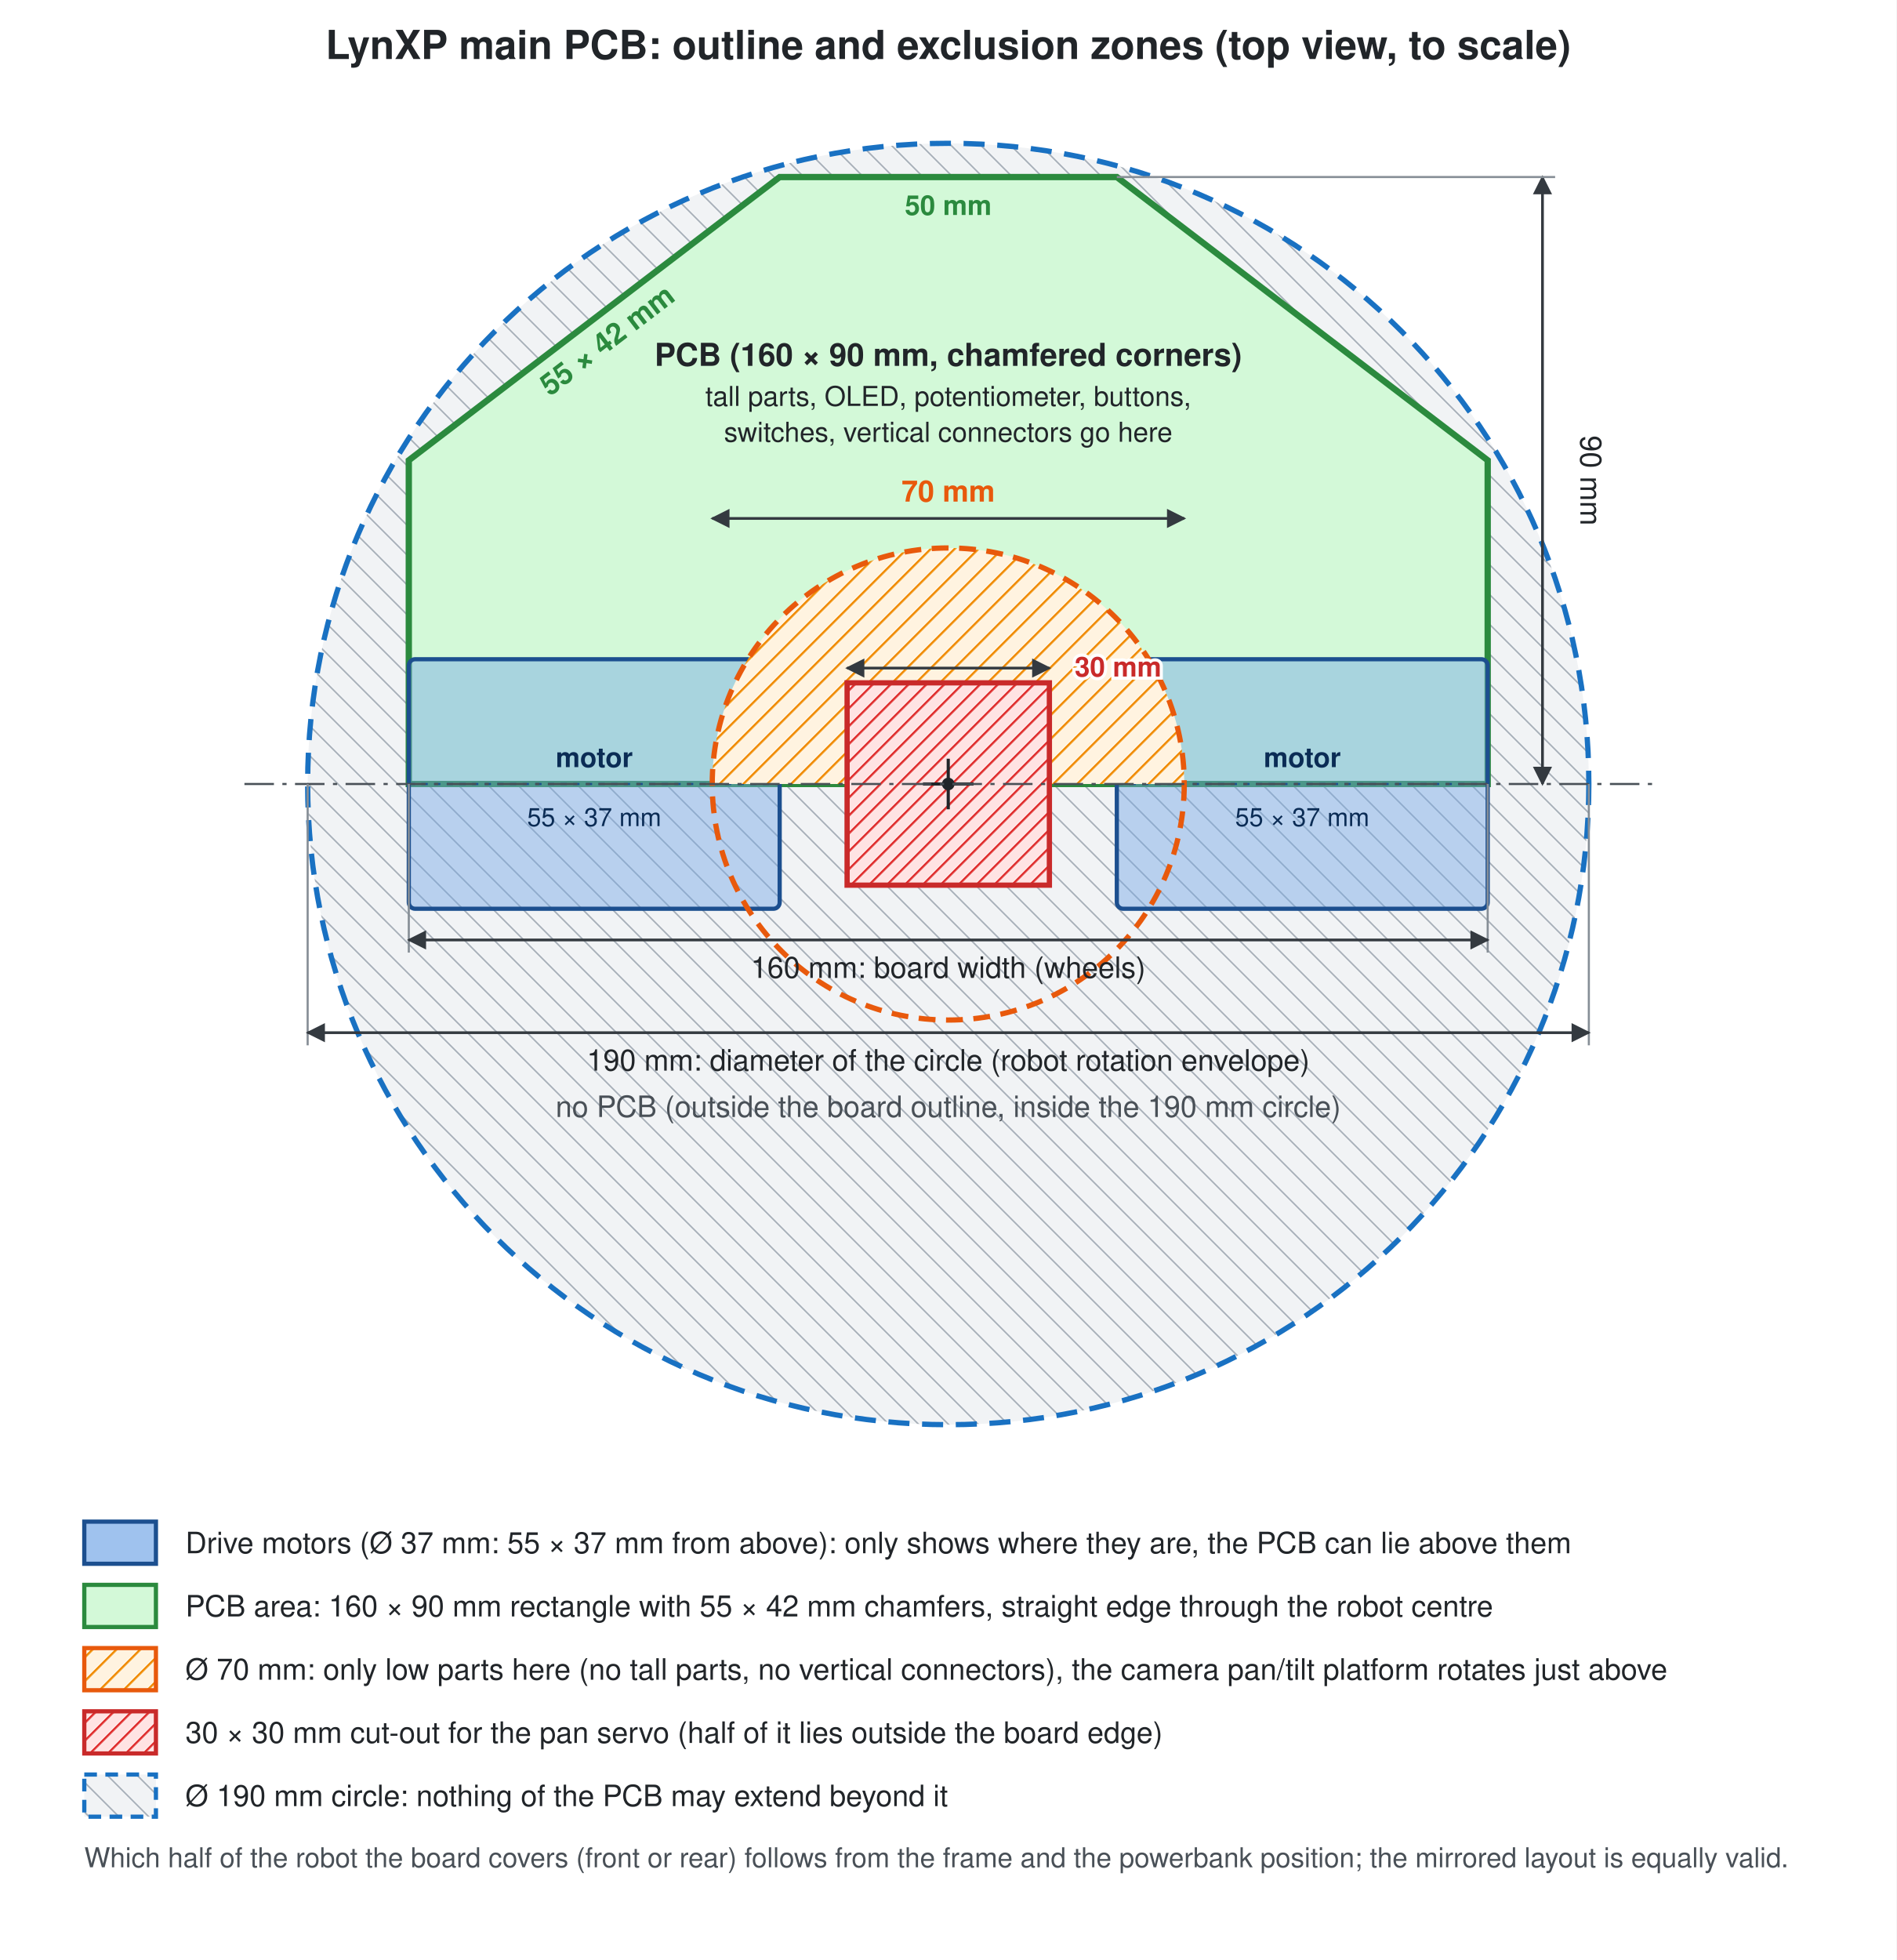
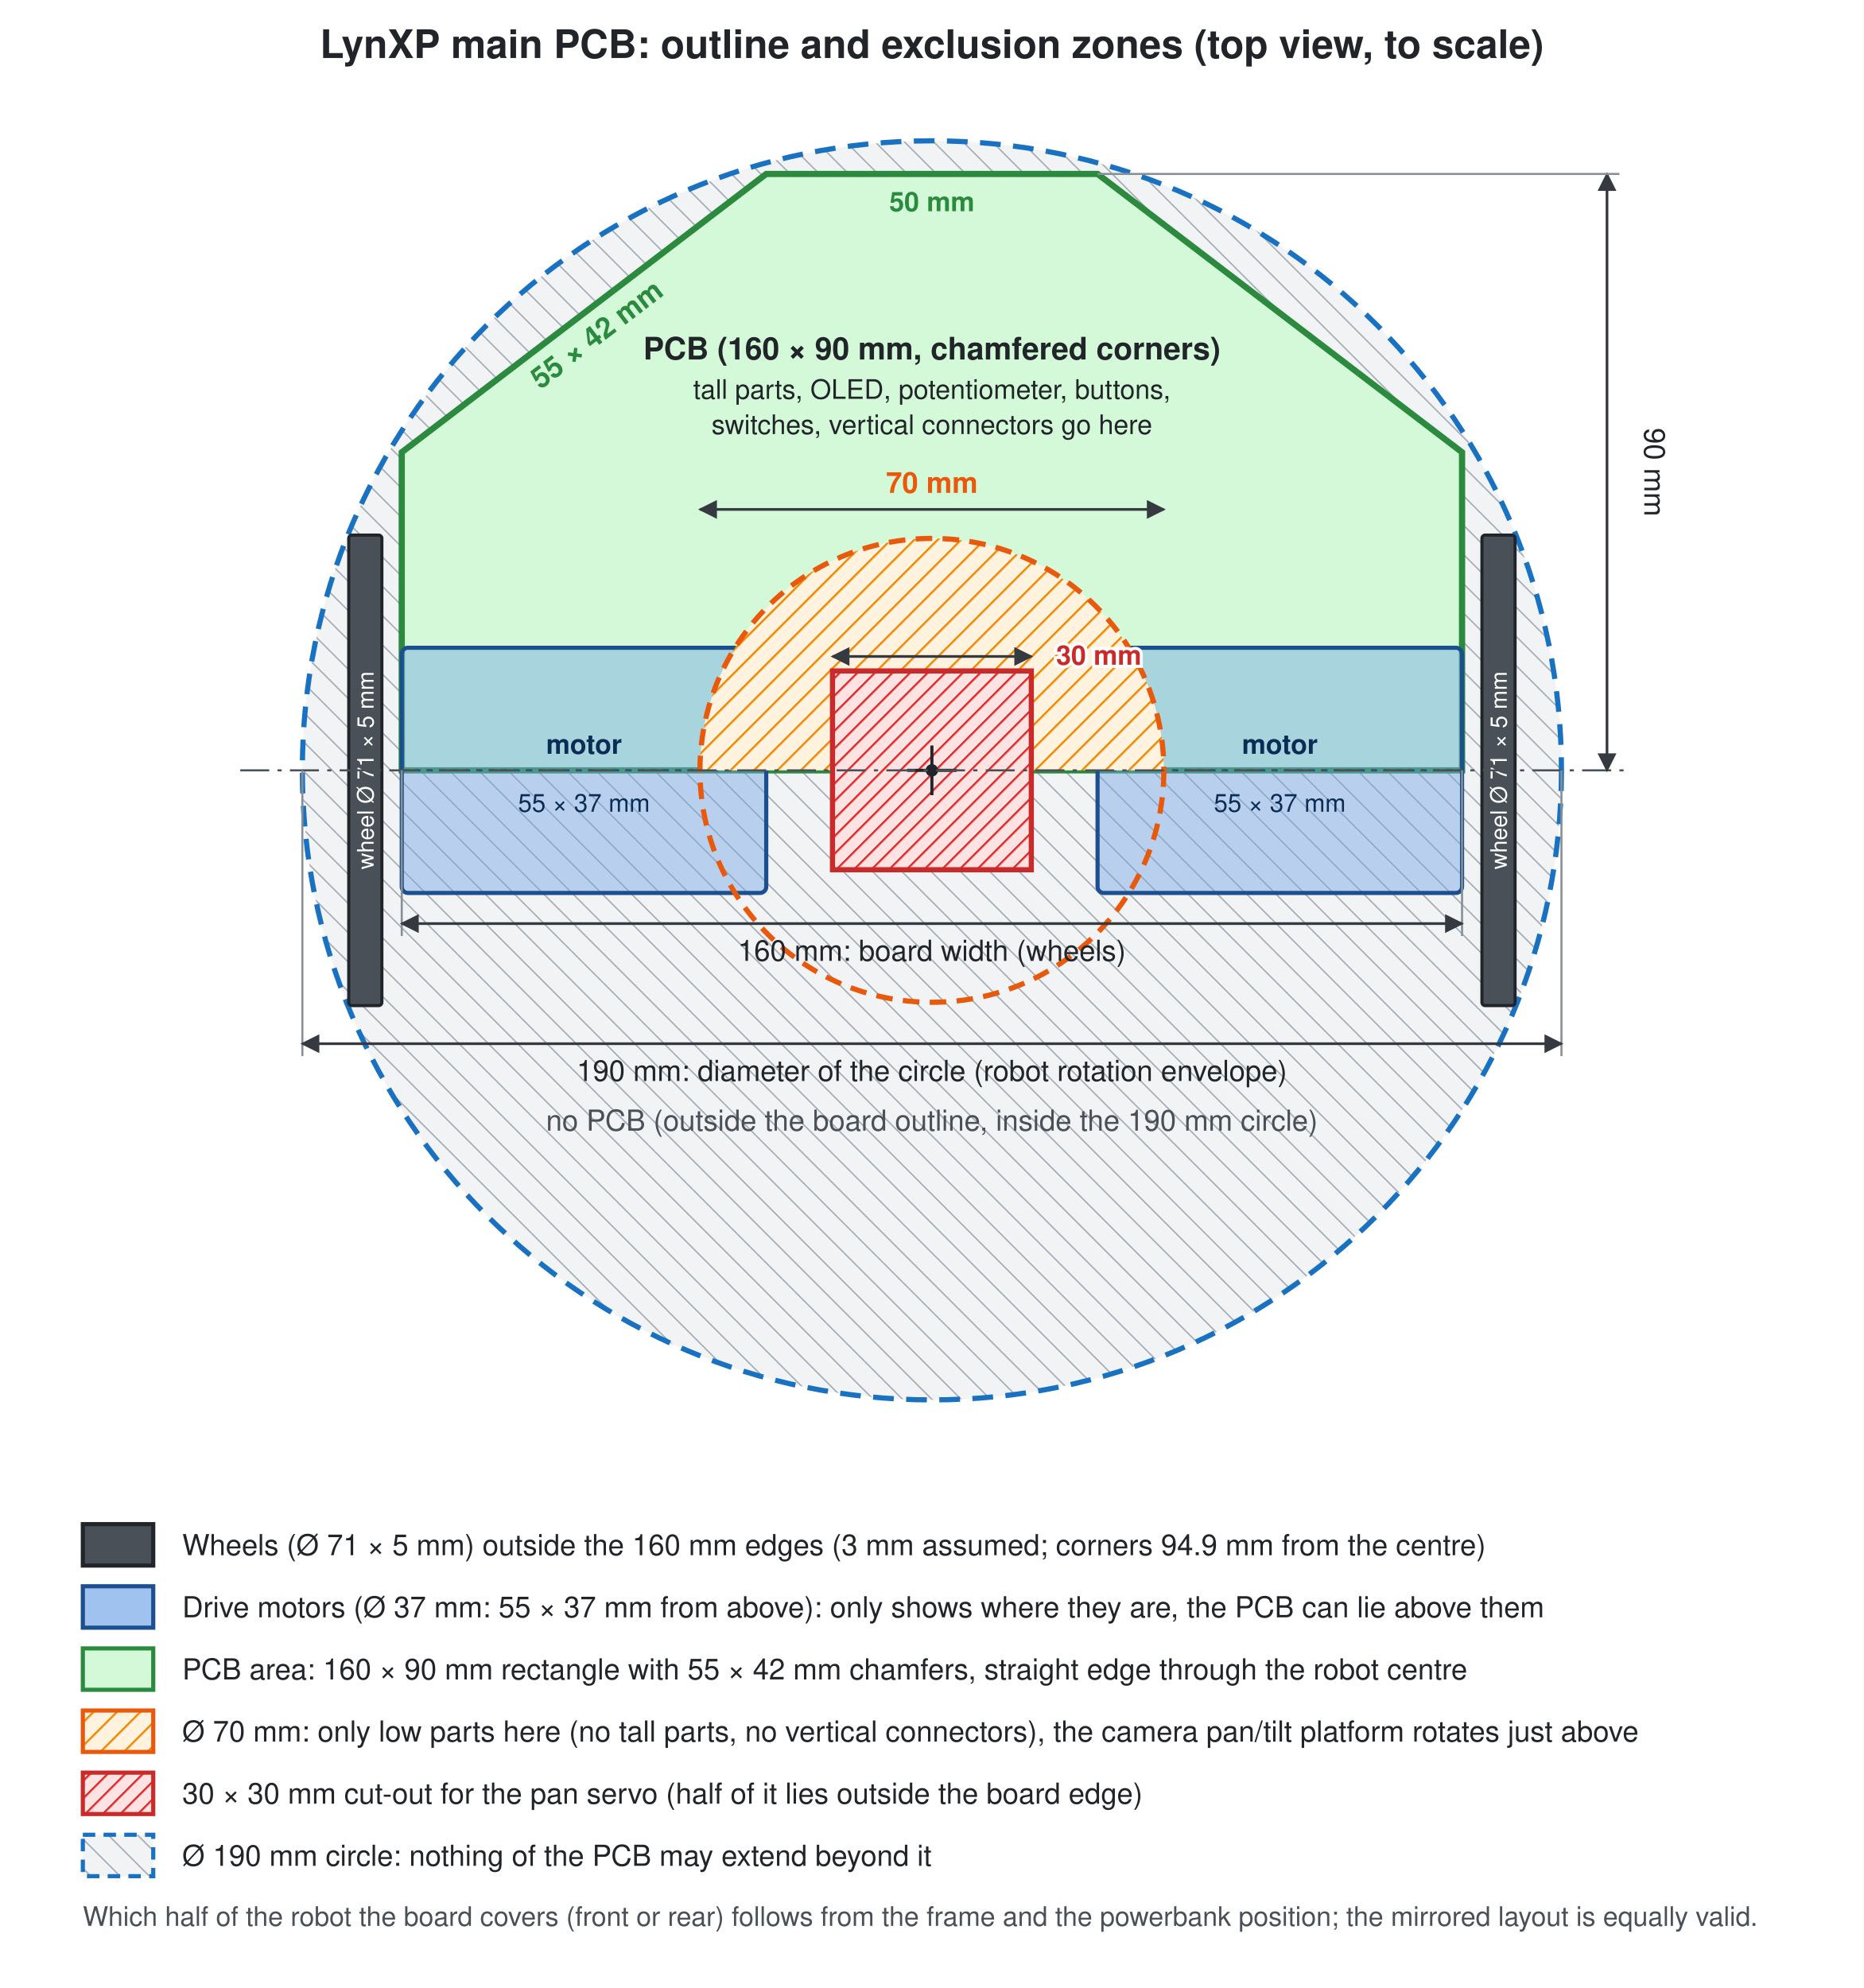
- <svg xmlns="http://www.w3.org/2000/svg" viewBox="0 0 900 930" width="900" height="930" font-family="Helvetica, Arial, sans-serif" font-size="14">
+ <svg xmlns="http://www.w3.org/2000/svg" viewBox="0 0 900 960" width="900" height="960" font-family="Helvetica, Arial, sans-serif" font-size="14">
  <defs>
    <pattern id="hOrange" width="8" height="8" patternUnits="userSpaceOnUse" patternTransform="rotate(45)">
      <rect width="8" height="8" fill="#fff3e0" />
      <line x1="0" y1="0" x2="0" y2="8" stroke="#f08c00" stroke-width="2" />
    </pattern>
    <pattern id="hGrey" width="10" height="10" patternUnits="userSpaceOnUse" patternTransform="rotate(-45)">
      <rect width="10" height="10" fill="#f1f3f5" />
      <line x1="0" y1="0" x2="0" y2="10" stroke="#adb5bd" stroke-width="1.5" />
    </pattern>
    <pattern id="hRed" width="6" height="6" patternUnits="userSpaceOnUse" patternTransform="rotate(45)">
      <rect width="6" height="6" fill="#ffe3e3" />
      <line x1="0" y1="0" x2="0" y2="6" stroke="#e03131" stroke-width="2" />
    </pattern>
    <marker id="ar" viewBox="0 0 10 10" refX="9" refY="5" markerWidth="7" markerHeight="7" orient="auto-start-reverse">
      <path d="M0,0 L10,5 L0,10 z" fill="#343a40" />
    </marker>
  </defs>
-   <rect width="900" height="930" fill="#ffffff" />
+   <rect width="900" height="960" fill="#ffffff" />
  <text x="450" y="28" text-anchor="middle" font-size="19" font-weight="bold" fill="#212529">LynXP main PCB: outline and exclusion zones (top view, to scale)</text>
  <circle cx="450" cy="372" r="304.0" fill="url(#hGrey)" stroke="#1971c2" stroke-width="2.5" stroke-dasharray="10 6" />
  <polygon points="194.0,372.0 194.0,218.4 370.0,84.0 530.0,84.0 706.0,218.4 706.0,372.0" fill="#d3f9d8" stroke="#2b8a3e" stroke-width="3" />
  <rect x="194.0" y="312.8" width="176.0" height="118.4" rx="3" fill="#74a7e6" fill-opacity="0.45" stroke="#1c4f8f" stroke-width="2" />
  <line x1="194.0" y1="372.0" x2="370.0" y2="372.0" stroke="#1c4f8f" stroke-width="1" stroke-dasharray="3 3" />
  <text x="282.0" y="364.0" text-anchor="middle" fill="#0b2c55" font-size="13" font-weight="bold">motor</text>
  <text x="282.0" y="392.0" text-anchor="middle" fill="#0b2c55" font-size="12">55 × 37 mm</text>
  <rect x="530.0" y="312.8" width="176.0" height="118.4" rx="3" fill="#74a7e6" fill-opacity="0.45" stroke="#1c4f8f" stroke-width="2" />
  <line x1="530.0" y1="372.0" x2="706.0" y2="372.0" stroke="#1c4f8f" stroke-width="1" stroke-dasharray="3 3" />
  <text x="618.0" y="364.0" text-anchor="middle" fill="#0b2c55" font-size="13" font-weight="bold">motor</text>
  <text x="618.0" y="392.0" text-anchor="middle" fill="#0b2c55" font-size="12">55 × 37 mm</text>
+   <rect x="168.4" y="258.4" width="16.0" height="227.2" rx="1.5" fill="#495057" stroke="#212529" stroke-width="1.5" />
+   <text x="180.4" y="372.0" font-size="11" fill="#ffffff" text-anchor="middle" transform="rotate(-90 180.4 372.0)">wheel Ø 71 × 5 mm</text>
+   <rect x="715.6" y="258.4" width="16.0" height="227.2" rx="1.5" fill="#495057" stroke="#212529" stroke-width="1.5" />
+   <text x="727.6" y="372.0" font-size="11" fill="#ffffff" text-anchor="middle" transform="rotate(-90 727.6 372.0)">wheel Ø 71 × 5 mm</text>
  <path d="M338.0,372.0 A112.0,112.0 0 0 1 562.0,372.0 Z" fill="url(#hOrange)" stroke="none" />
  <circle cx="450" cy="372" r="112.0" fill="none" stroke="#e8590c" stroke-width="2.5" stroke-dasharray="8 5" />
  <rect x="402.0" y="324.0" width="96.0" height="96.0" fill="url(#hRed)" stroke="#c92a2a" stroke-width="2.5" />
  <line x1="438" y1="372" x2="462" y2="372" stroke="#212529" stroke-width="1.5" />
  <line x1="450" y1="360" x2="450" y2="384" stroke="#212529" stroke-width="1.5" />
  <circle cx="450" cy="372" r="3" fill="#212529" />
  <line x1="116.0" y1="372" x2="784.0" y2="372" stroke="#495057" stroke-width="1" stroke-dasharray="14 4 2 4" />
  <line x1="194.0" y1="372" x2="194.0" y2="452.0" stroke="#868e96" stroke-width="1" />
  <line x1="706.0" y1="372" x2="706.0" y2="452.0" stroke="#868e96" stroke-width="1" />
  <line x1="194.0" y1="446.0" x2="706.0" y2="446.0" stroke="#343a40" stroke-width="1.3" marker-start="url(#ar)" marker-end="url(#ar)" />
  <text x="450" y="464.0" text-anchor="middle" fill="#212529" font-size="14">160 mm: board width (wheels)</text>
-   <line x1="146.0" y1="372" x2="146.0" y2="496.0" stroke="#868e96" stroke-width="1" />
-   <line x1="754.0" y1="372" x2="754.0" y2="496.0" stroke="#868e96" stroke-width="1" />
-   <line x1="146.0" y1="490.0" x2="754.0" y2="490.0" stroke="#343a40" stroke-width="1.3" marker-start="url(#ar)" marker-end="url(#ar)" />
-   <text x="450" y="508.0" text-anchor="middle" fill="#212529" font-size="14">190 mm: diameter of the circle (robot rotation envelope)</text>
-   <line x1="732.0" y1="372" x2="732.0" y2="84.0" stroke="#343a40" stroke-width="1.3" marker-start="url(#ar)" marker-end="url(#ar)" />
-   <line x1="530.0" y1="84.0" x2="738.0" y2="84.0" stroke="#868e96" stroke-width="1" />
-   <text x="750.0" y="228.0" fill="#212529" font-size="14" transform="rotate(90 750.0 228.0)" text-anchor="middle">90 mm</text>
+   <line x1="146.0" y1="372" x2="146.0" y2="510.0" stroke="#868e96" stroke-width="1" />
+   <line x1="754.0" y1="372" x2="754.0" y2="510.0" stroke="#868e96" stroke-width="1" />
+   <line x1="146.0" y1="504.0" x2="754.0" y2="504.0" stroke="#343a40" stroke-width="1.3" marker-start="url(#ar)" marker-end="url(#ar)" />
+   <text x="450" y="522.0" text-anchor="middle" fill="#212529" font-size="14">190 mm: diameter of the circle (robot rotation envelope)</text>
+   <line x1="776.0" y1="372" x2="776.0" y2="84.0" stroke="#343a40" stroke-width="1.3" marker-start="url(#ar)" marker-end="url(#ar)" />
+   <line x1="530.0" y1="84.0" x2="782.0" y2="84.0" stroke="#868e96" stroke-width="1" />
+   <text x="794.0" y="228.0" fill="#212529" font-size="14" transform="rotate(90 794.0 228.0)" text-anchor="middle">90 mm</text>
  <text x="291.0" y="165.2" text-anchor="middle" fill="#2b8a3e" font-size="14" font-weight="bold" transform="rotate(-37.4 291.0 165.2)">55 × 42 mm</text>
  <text x="450" y="102.0" text-anchor="middle" fill="#2b8a3e" font-size="13" font-weight="bold">50 mm</text>
  <line x1="338.0" y1="246.0" x2="562.0" y2="246.0" stroke="#343a40" stroke-width="1.3" marker-start="url(#ar)" marker-end="url(#ar)" />
  <text x="0.0" y="0.0" text-anchor="middle" fill="#212529" font-size="14" />
  <text x="450" y="238.0" text-anchor="middle" fill="#e8590c" font-weight="bold" font-size="14">70 mm</text>
  <line x1="402.0" y1="317.0" x2="498.0" y2="317.0" stroke="#343a40" stroke-width="1.3" marker-start="url(#ar)" marker-end="url(#ar)" />
  <text x="0.0" y="0.0" text-anchor="middle" fill="#212529" font-size="14" />
  <text x="510" y="321.0" text-anchor="start" fill="#c92a2a" font-size="13" font-weight="bold" stroke="#fff" stroke-width="3" paint-order="stroke">30 mm</text>
  <line x1="392.0" y1="324.0" x2="392.0" y2="432" stroke="none" />
  <text x="450" y="173.6" text-anchor="middle" fill="#212529" font-size="15" font-weight="bold">PCB (160 × 90 mm, chamfered corners)</text>
  <text x="450" y="192.6" text-anchor="middle" fill="#212529" font-size="13">tall parts, OLED, potentiometer, buttons,</text>
  <text x="450" y="209.6" text-anchor="middle" fill="#212529" font-size="13">switches, vertical connectors go here</text>
-   <text x="450" y="530.0" text-anchor="middle" fill="#495057" font-size="14">no PCB (outside the board outline, inside the 190 mm circle)</text>
-   <rect x="40" y="722" width="34" height="20" fill="#9fc2ee" stroke="#1c4f8f" stroke-width="2" />
-   <text x="88" y="737" fill="#212529" font-size="14">Drive motors (Ø 37 mm: 55 × 37 mm from above): only shows where they are, the PCB can lie above them</text>
-   <rect x="40" y="752" width="34" height="20" fill="#d3f9d8" stroke="#2b8a3e" stroke-width="2" />
-   <text x="88" y="767" fill="#212529" font-size="14">PCB area: 160 × 90 mm rectangle with 55 × 42 mm chamfers, straight edge through the robot centre</text>
-   <rect x="40" y="782" width="34" height="20" fill="url(#hOrange)" stroke="#e8590c" stroke-width="2" />
-   <text x="88" y="797" fill="#212529" font-size="14">Ø 70 mm: only low parts here (no tall parts, no vertical connectors), the camera pan/tilt platform rotates just above</text>
-   <rect x="40" y="812" width="34" height="20" fill="url(#hRed)" stroke="#c92a2a" stroke-width="2" />
-   <text x="88" y="827" fill="#212529" font-size="14">30 × 30 mm cut-out for the pan servo (half of it lies outside the board edge)</text>
-   <rect x="40" y="842" width="34" height="20" fill="url(#hGrey)" stroke="#1971c2" stroke-width="2" stroke-dasharray="6 4" />
-   <text x="88" y="857" fill="#212529" font-size="14">Ø 190 mm circle: nothing of the PCB may extend beyond it</text>
-   <text x="40" y="886" fill="#495057" font-size="13">Which half of the robot the board covers (front or rear) follows from the frame and the powerbank position; the mirrored layout is equally valid.</text>
+   <text x="450" y="546.0" text-anchor="middle" fill="#495057" font-size="14">no PCB (outside the board outline, inside the 190 mm circle)</text>
+   <rect x="40" y="736" width="34" height="20" fill="#495057" stroke="#212529" stroke-width="2" />
+   <text x="88" y="751" fill="#212529" font-size="14">Wheels (Ø 71 × 5 mm) outside the 160 mm edges (3 mm assumed; corners 94.9 mm from the centre)</text>
+   <rect x="40" y="766" width="34" height="20" fill="#9fc2ee" stroke="#1c4f8f" stroke-width="2" />
+   <text x="88" y="781" fill="#212529" font-size="14">Drive motors (Ø 37 mm: 55 × 37 mm from above): only shows where they are, the PCB can lie above them</text>
+   <rect x="40" y="796" width="34" height="20" fill="#d3f9d8" stroke="#2b8a3e" stroke-width="2" />
+   <text x="88" y="811" fill="#212529" font-size="14">PCB area: 160 × 90 mm rectangle with 55 × 42 mm chamfers, straight edge through the robot centre</text>
+   <rect x="40" y="826" width="34" height="20" fill="url(#hOrange)" stroke="#e8590c" stroke-width="2" />
+   <text x="88" y="841" fill="#212529" font-size="14">Ø 70 mm: only low parts here (no tall parts, no vertical connectors), the camera pan/tilt platform rotates just above</text>
+   <rect x="40" y="856" width="34" height="20" fill="url(#hRed)" stroke="#c92a2a" stroke-width="2" />
+   <text x="88" y="871" fill="#212529" font-size="14">30 × 30 mm cut-out for the pan servo (half of it lies outside the board edge)</text>
+   <rect x="40" y="886" width="34" height="20" fill="url(#hGrey)" stroke="#1971c2" stroke-width="2" stroke-dasharray="6 4" />
+   <text x="88" y="901" fill="#212529" font-size="14">Ø 190 mm circle: nothing of the PCB may extend beyond it</text>
+   <text x="40" y="930" fill="#495057" font-size="13">Which half of the robot the board covers (front or rear) follows from the frame and the powerbank position; the mirrored layout is equally valid.</text>
</svg>
